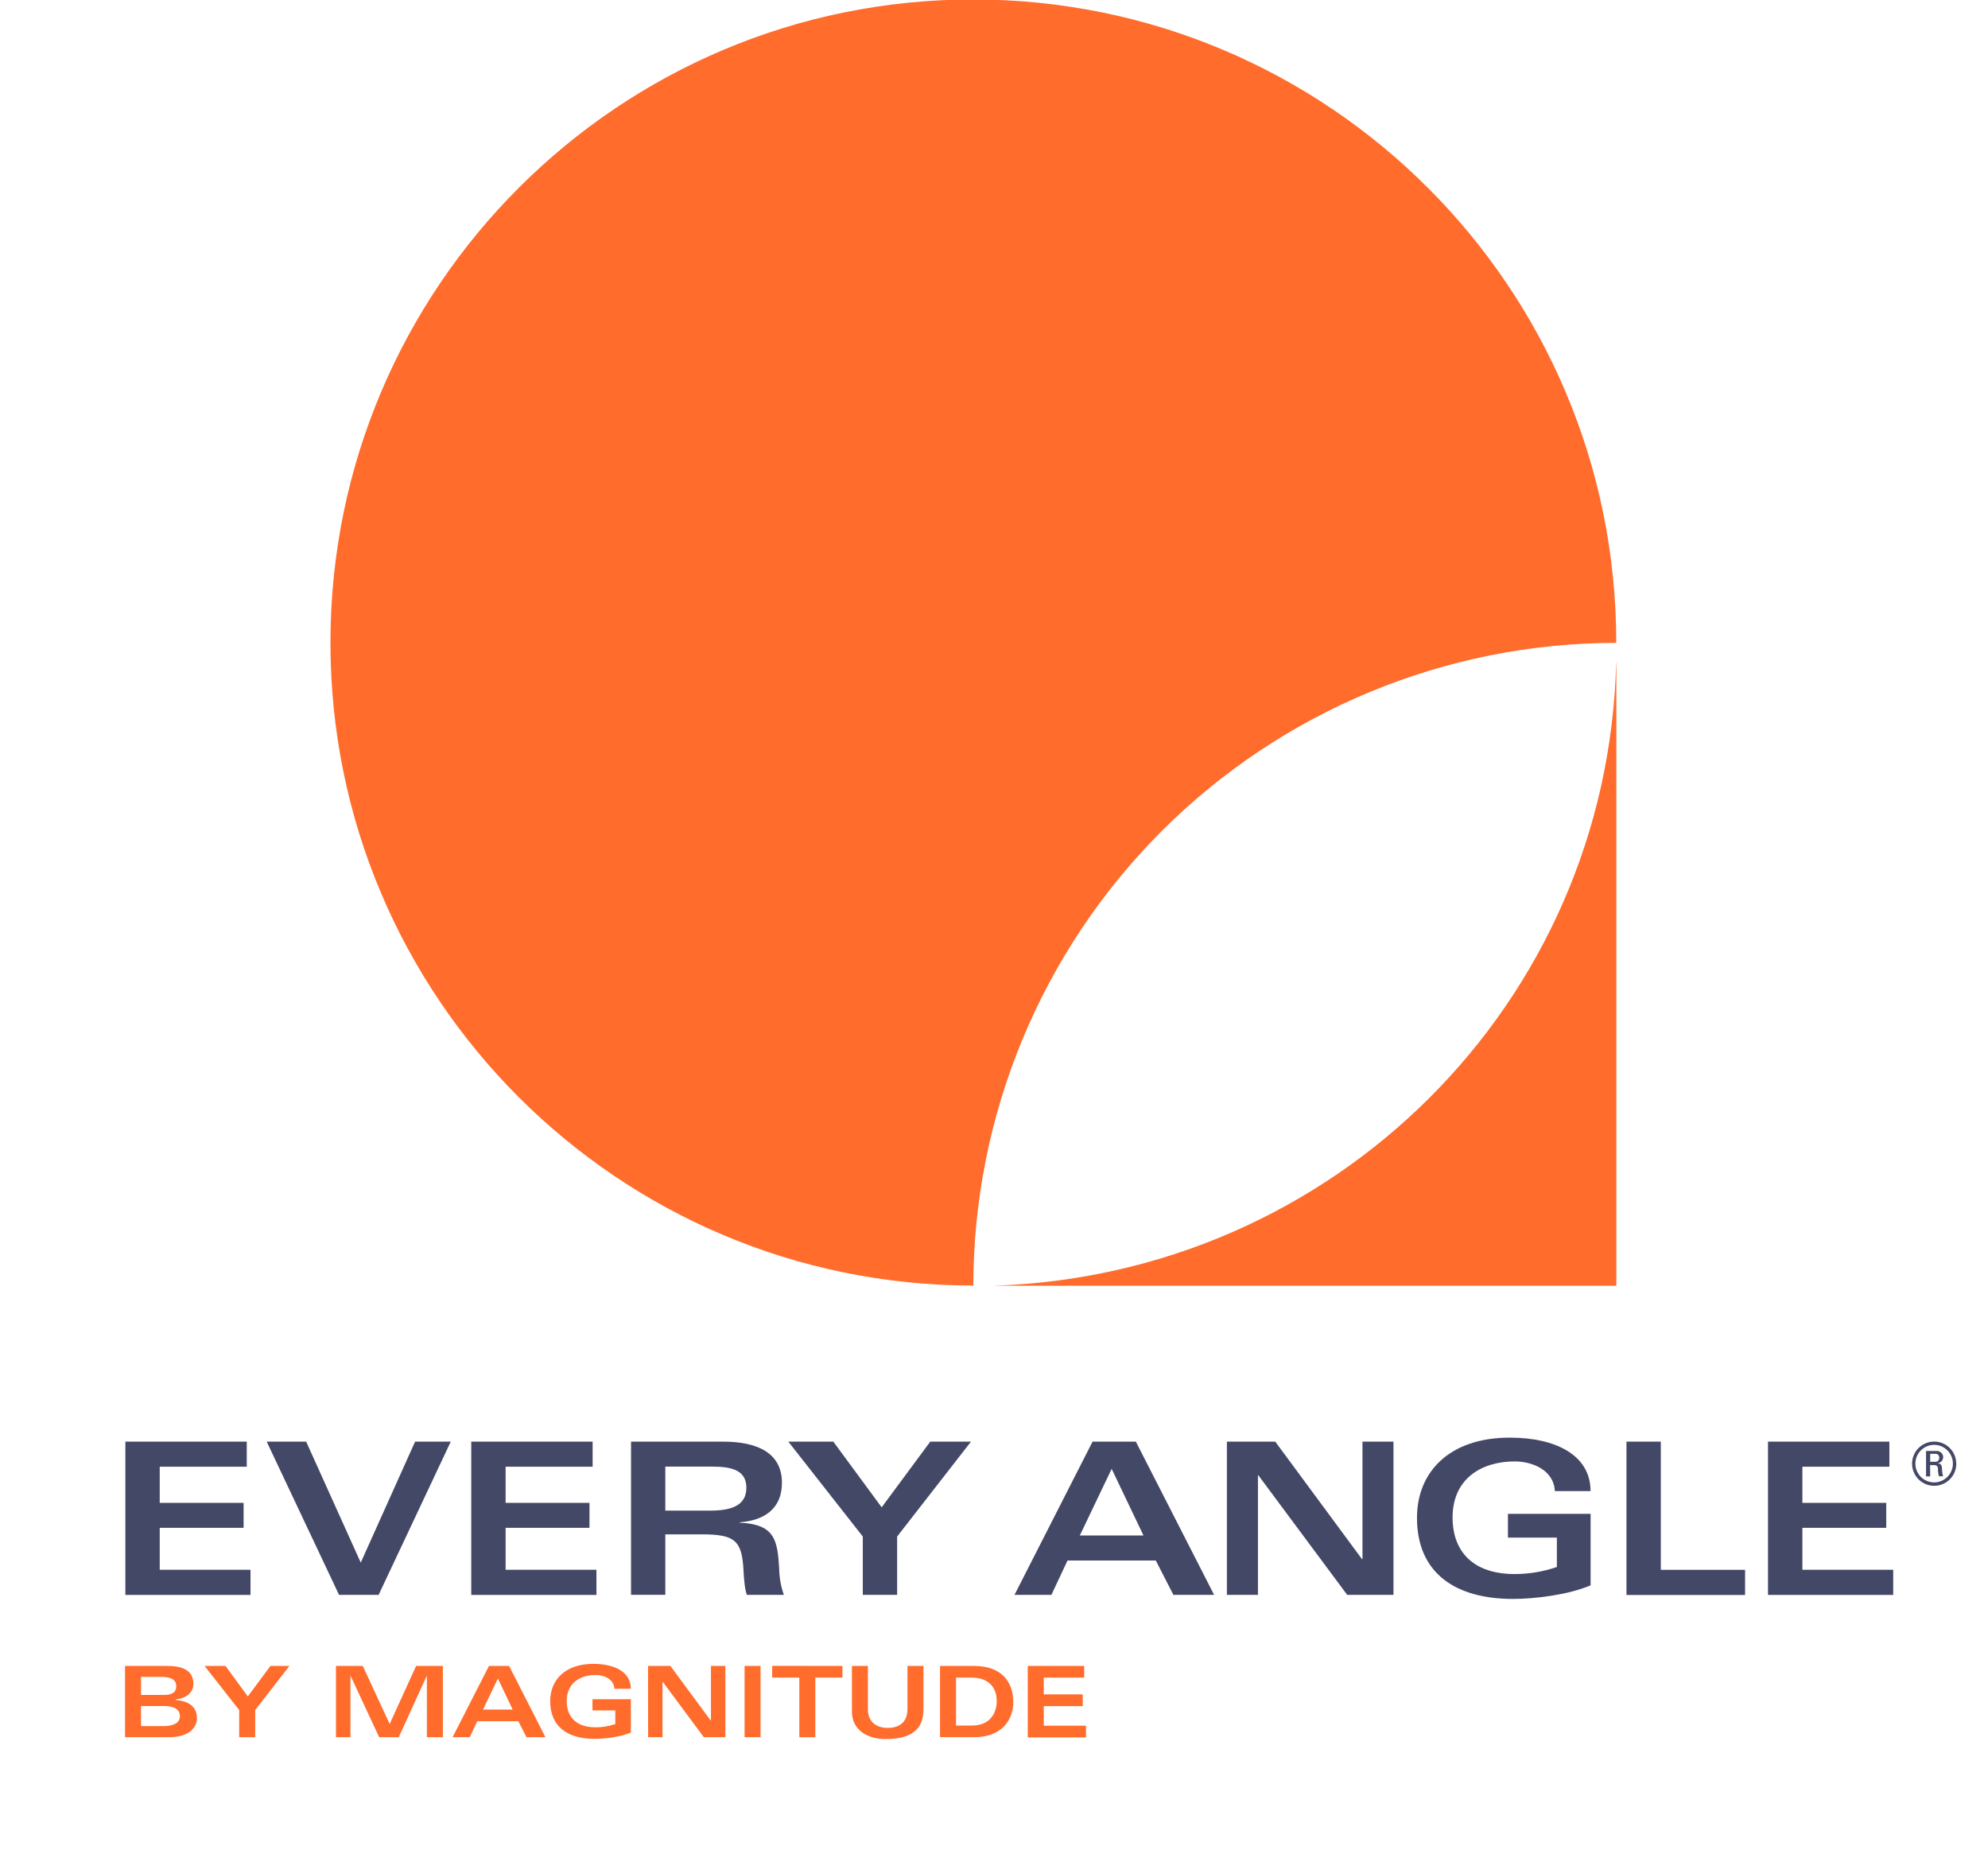
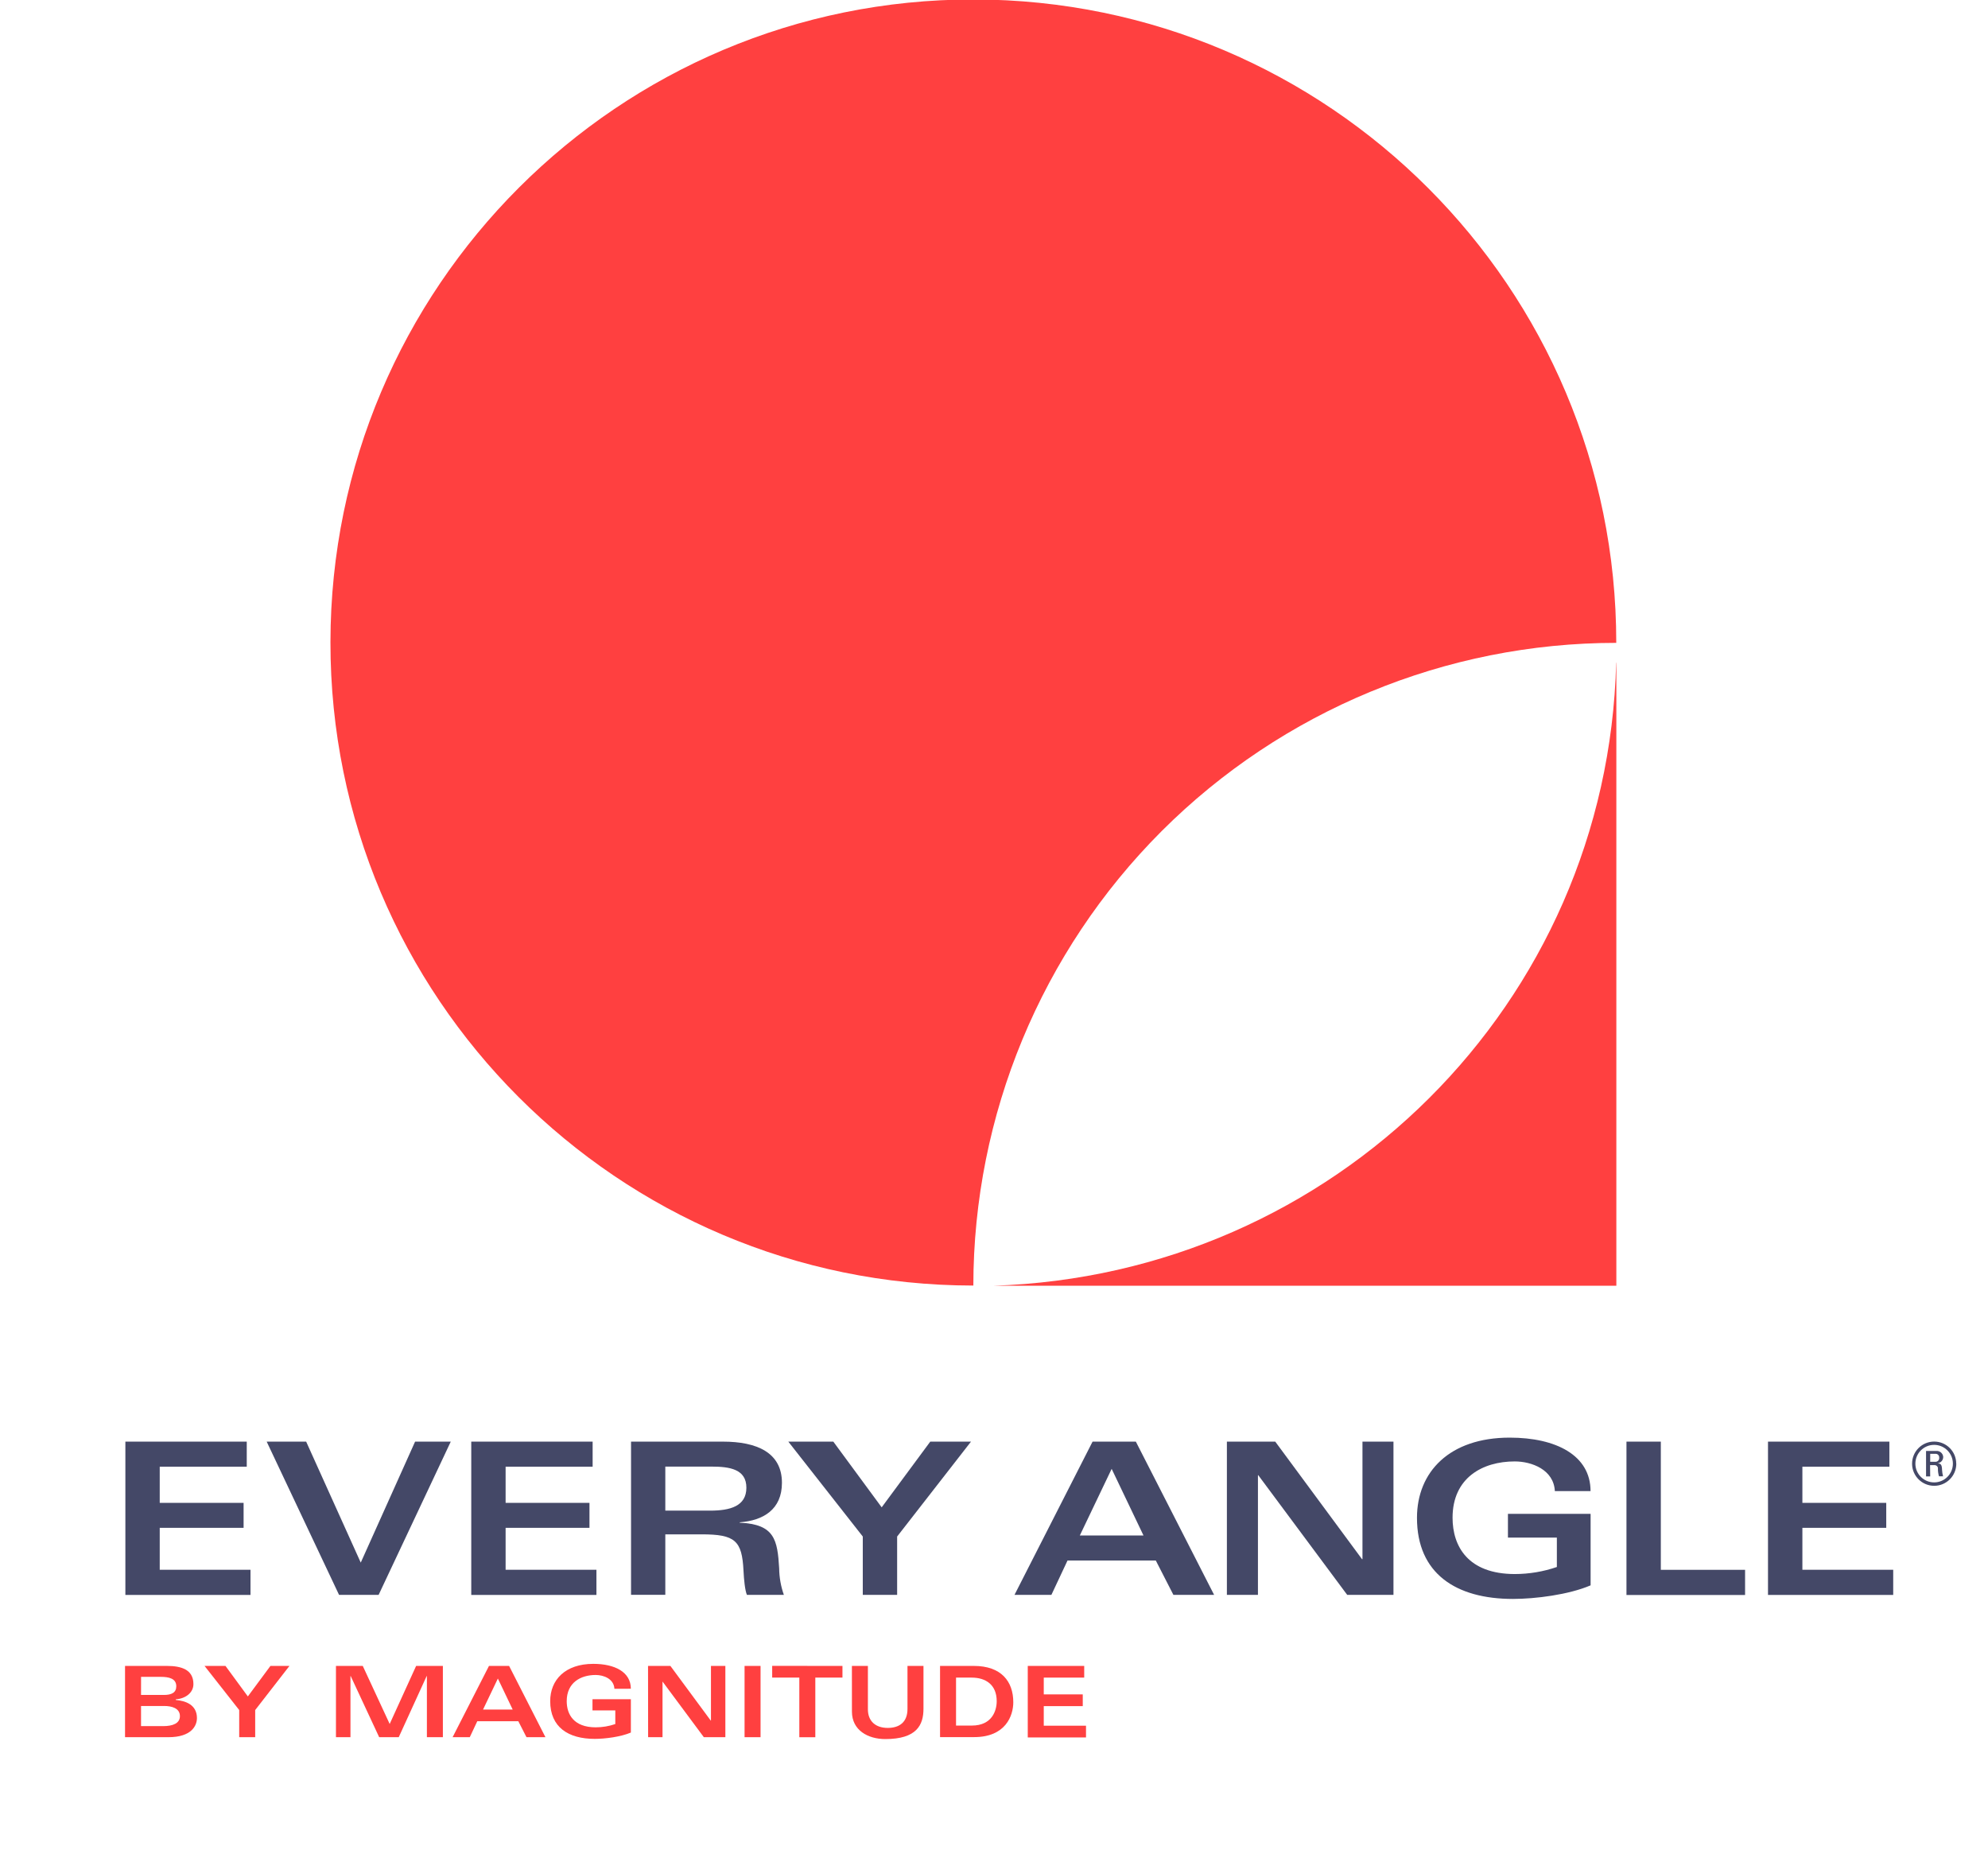
<svg xmlns="http://www.w3.org/2000/svg" viewBox="0 0 711.16 662.82">
  <defs>
-     <style>.cls-1{fill:#ff6c2c;}.cls-2{fill:#444867;}.cls-3{fill:none;}</style>
+     <style>.cls-1{fill:#ff4040;}.cls-2{fill:#444867;}.cls-3{fill:none;}</style>
  </defs>
  <g id="Layer_1" data-name="Layer 1">
    <path class="cls-1" d="M44.73,595.82h15c5,0,9.46,1.23,9.46,6.5,0,3.21-3,5.23-6.29,5.44V608c3.36.29,7.55,1.63,7.55,6.46,0,2.79-2,6.85-10.2,6.85H44.73Zm5.72,10.38h8.16c2.79,0,4.45-.84,4.45-3.11,0-2.75-2.58-3.36-5.54-3.36H50.46Zm0,11.15h7.91c3.49,0,6-1,6-3.57,0-2.93-3.07-3.63-5.61-3.63h-8.3Z" />
    <path class="cls-1" d="M103.54,595.82,91.29,611.6v9.71H85.57V611.6l-12.4-15.78h7.49l8,10.91,8.08-10.91Z" />
    <path class="cls-1" d="M129.77,595.82l9.63,20.76,9.46-20.76h9.57v25.49h-5.72V599.42h-.07l-10,21.89h-7l-10.2-21.89h-.07v21.89h-5.19V595.82Z" />
    <path class="cls-1" d="M174.92,595.82h7.2l13,25.49h-6.78l-2.93-5.72H170.74l-2.69,5.72h-6.14Zm8.48,15.6-5.3-11.09-5.3,11.09Z" />
    <path class="cls-1" d="M219.79,604c-.18-3.57-3.85-4.94-6.71-4.94-5.36,0-10.35,2.72-10.35,9.36,0,4.73,2.52,9.36,10.38,9.36a21.7,21.7,0,0,0,7-1.17v-4.88h-8.16v-4h13.73v11.92c-3.63,1.55-9.23,2.26-12.92,2.26-9.5,0-15.94-4.2-15.94-13.49,0-7.63,5.4-13.34,15.42-13.34,7.7,0,13.43,2.93,13.43,8.9Z" />
    <path class="cls-1" d="M231.82,595.82h8l14.44,19.56h.07V595.82h5.15v25.49h-7.7L237,601.4H237v19.91h-5.15Z" />
    <path class="cls-1" d="M266.35,595.82h5.72v25.49h-5.72Z" />
    <path class="cls-1" d="M301.37,595.82V600h-9.71v21.32h-5.72V600h-9.71v-4.2Z" />
    <path class="cls-1" d="M304.75,595.82h5.72v15.53c0,4.2,2.72,6.64,7.1,6.64,4.2,0,7.06-2.08,7.06-6.78V595.82h5.72v15.32c0,5.82-2.43,10.84-13.66,10.84-6.18,0-11.93-3.14-11.93-9.81Z" />
    <path class="cls-1" d="M336.28,595.82h12.11c9.78,0,14.09,5.54,14.09,13,0,4.77-2.72,12.46-14,12.46H336.28ZM342,617.15h5.65c7.28,0,8.9-5.4,8.9-8.72,0-5.87-3.92-8.43-8.93-8.43H342Z" />
    <path class="cls-1" d="M387.85,600H373.38v6h13.95v4.2H373.38v7h15.11v4.2H367.66V595.82h20.19Z" />
    <path class="cls-2" d="M88.27,524.57H57.14V537.5h30v8.93h-30v15H89.61v9H44.85V515.6H88.27Z" />
    <path class="cls-2" d="M109.52,515.6l19.53,43.27,19.44-43.27h12.76l-25.81,54.81H121.29L95.4,515.6Z" />
    <path class="cls-2" d="M212,524.57H180.87V537.5h30v8.93h-30v15h32.49v9H168.58V515.6H212Z" />
    <path class="cls-2" d="M225.74,515.6h32.87c12.07,0,21.11,3.87,21.11,14.73,0,9.57-6.71,13.51-15.11,14.12v.15c12.53.53,13.51,6.15,14.12,16.32a29.45,29.45,0,0,0,1.68,9.49H267.19c-.68-1.59-1.07-5.46-1.22-8.65-.53-10.78-3-13-15-13H238v21.63H225.74ZM238,540.28H254c7.21,0,13-1.59,13-8.2s-5.92-7.55-12.45-7.55H238Z" />
    <path class="cls-2" d="M347.35,515.6l-26.42,33.94v20.87H308.64V549.54L282,515.6h16.1l17.3,23.5,17.38-23.5Z" />
    <path class="cls-2" d="M390.84,515.6h15.48l28,54.81H419.76l-6.3-12.29H381.88l-5.77,12.29H362.91Zm18.22,33.57-11.39-23.83-11.39,23.83Z" />
    <path class="cls-2" d="M438.89,515.6h17.3l31.05,42.05h.15V515.6h11.09v54.81H481.93l-31.81-42.8H450v42.8H438.89Z" />
    <path class="cls-2" d="M556.21,533.3c-.38-7.67-8.27-10.62-14.35-10.62-11.54,0-22.24,5.87-22.24,20.14,0,10.17,5.46,20.14,22.31,20.14a46.66,46.66,0,0,0,15-2.52V549.92H539.43v-8.5H569V567c-7.82,3.36-19.81,4.86-27.79,4.86-20.42,0-34.32-9.11-34.32-29,0-16.4,11.61-28.69,33.17-28.69,16.55,0,28.92,6.3,28.92,19.13Z" />
    <path class="cls-2" d="M581.83,515.6h12.29v45.85h30.14v9H581.83Z" />
    <path class="cls-2" d="M675.88,524.57H644.76V537.5h30v8.93h-30v15h32.49v9H632.46V515.6h43.42Z" />
    <rect class="cls-3" x="668.16" y="515.6" width="15.89" height="15.9" />
    <path class="cls-2" d="M699.82,523.47a7.91,7.91,0,1,1-7.92-7.89h0a7.88,7.88,0,0,1,7.89,7.87Zm-14.64,0a6.71,6.71,0,1,0,6.71-6.71,6.71,6.71,0,0,0-6.71,6.71h0Zm5.3,4.58H689v-9.11h3.62a2.29,2.29,0,0,1,2.51,2.05q0,.11,0,.22a2.21,2.21,0,0,1-2,2.11h0c1.13.13,1.54.49,1.59,2.32a11.87,11.87,0,0,0,.36,2.37h-1.45a9.25,9.25,0,0,1-.38-3,1.18,1.18,0,0,0-1.31-1h-1.5Zm0-5.24h1.89a1.31,1.31,0,0,0,1.33-1.47,1.27,1.27,0,0,0-1.14-1.38h-2.07Z" />
  </g>
  <g id="Layer_2" data-name="Layer 2">
    <path class="cls-1" d="M415.55,297.25a230.23,230.23,0,0,1,162.63-67.33h0c.07-127-102.85-230-229.86-230.11s-230,102.85-230.11,229.86,102.85,230,229.86,230.11h.12A230.17,230.17,0,0,1,415.55,297.25Z" />
    <path class="cls-1" d="M578.15,237c-3.06,122-101,219-222.88,222.85H578.21V237.06Z" />
  </g>
</svg>
